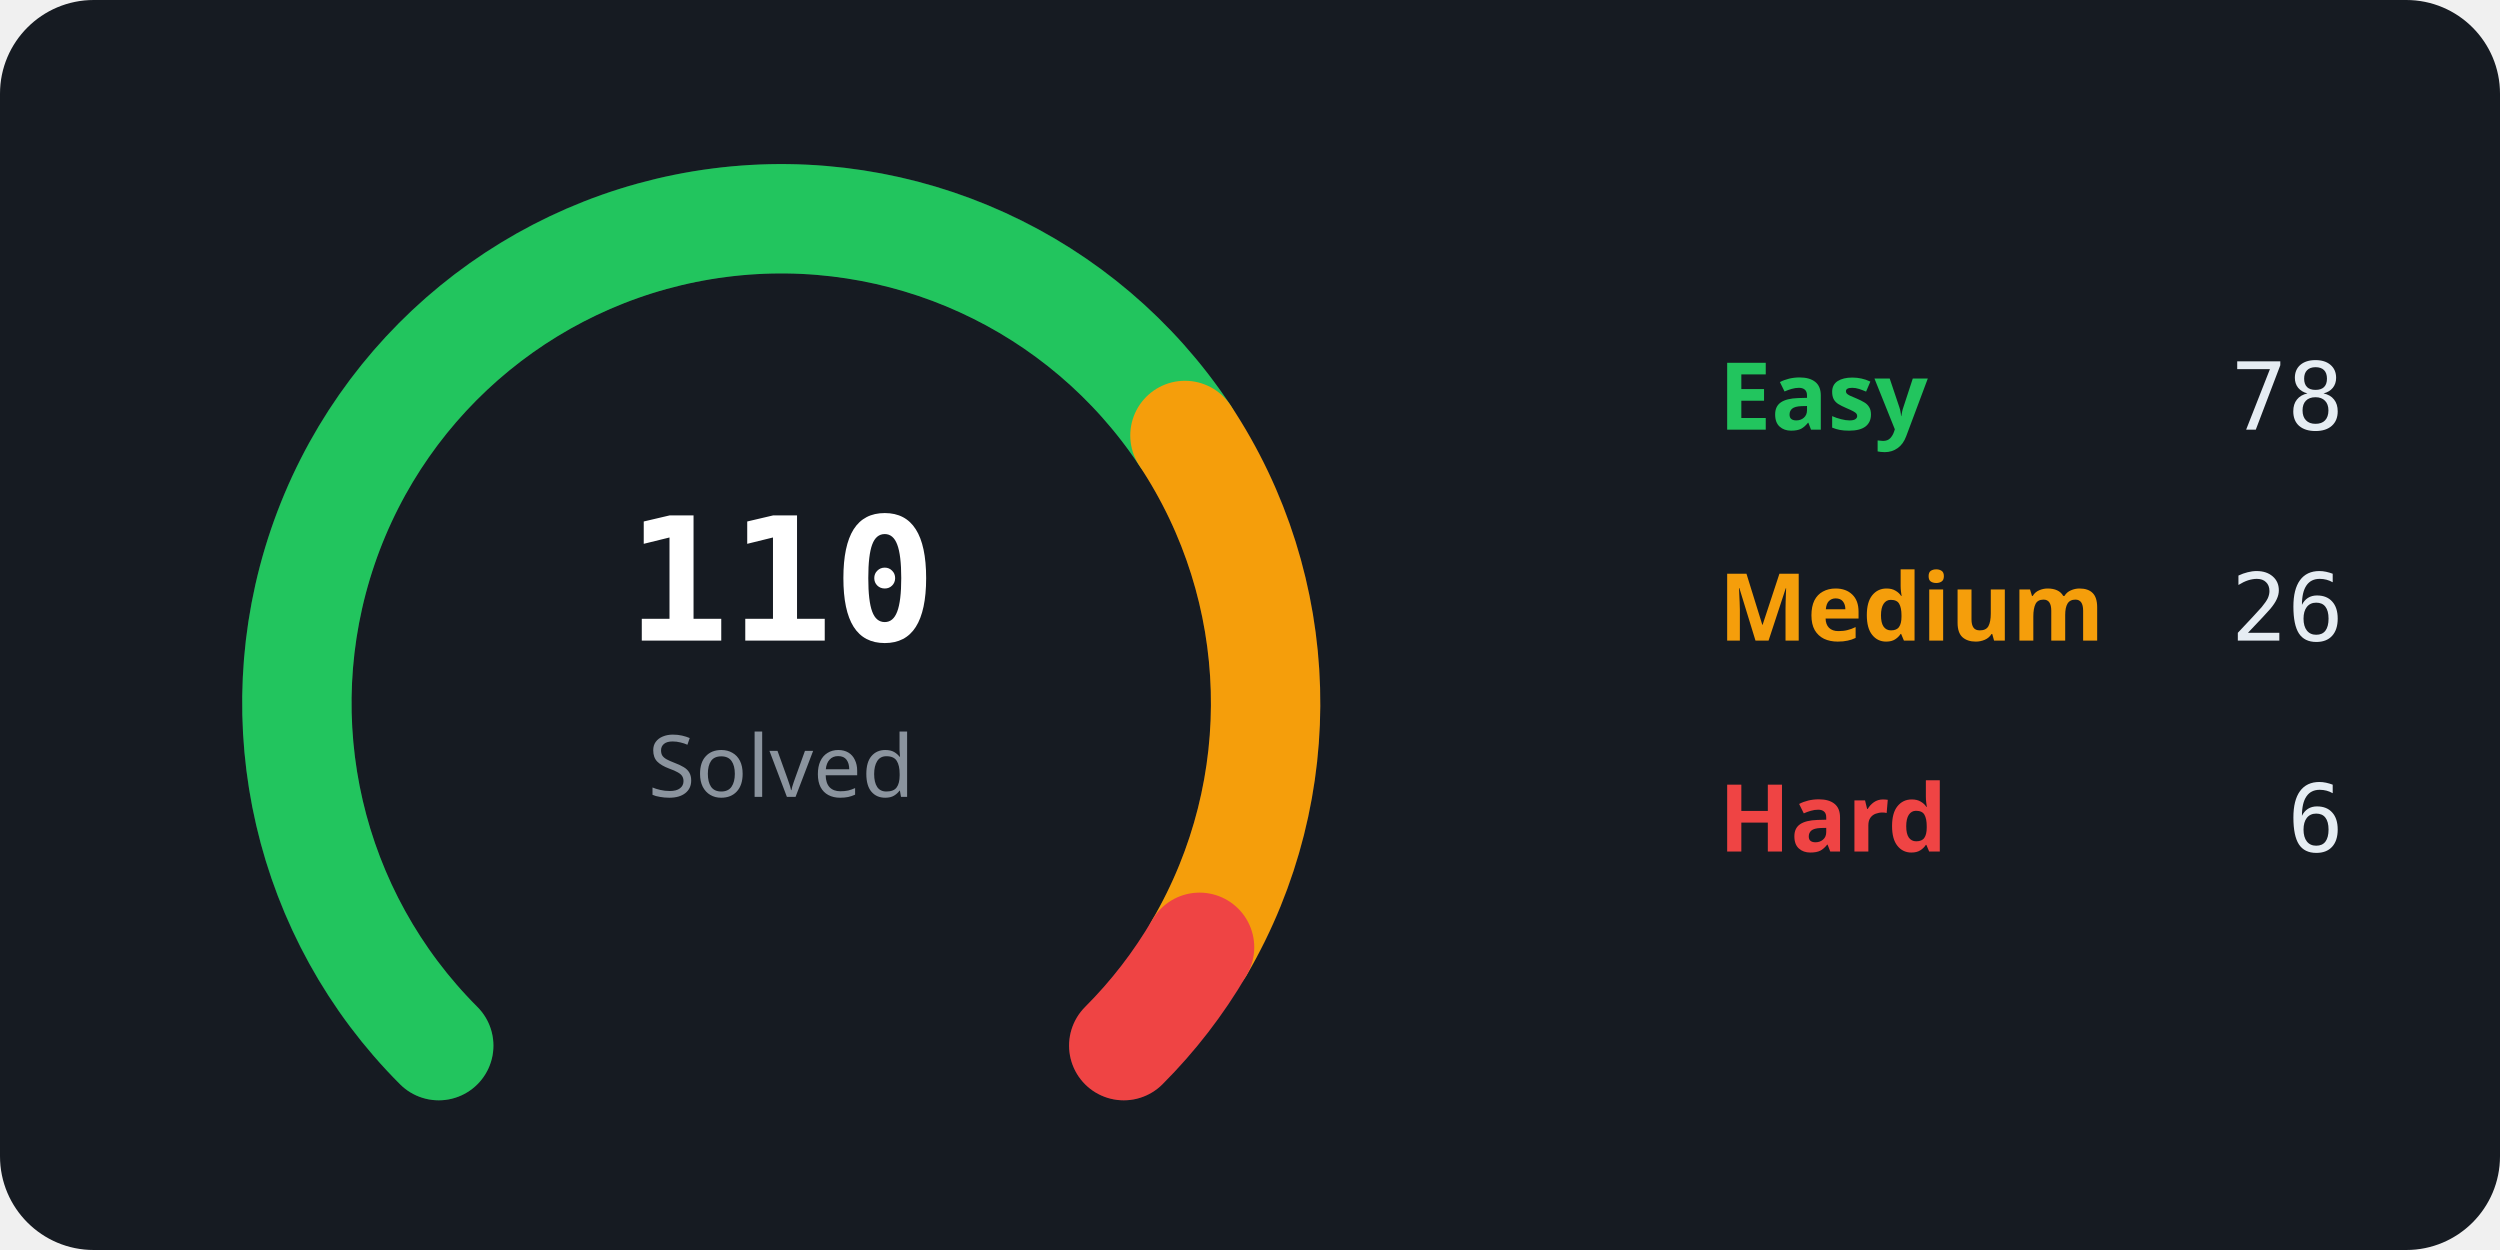
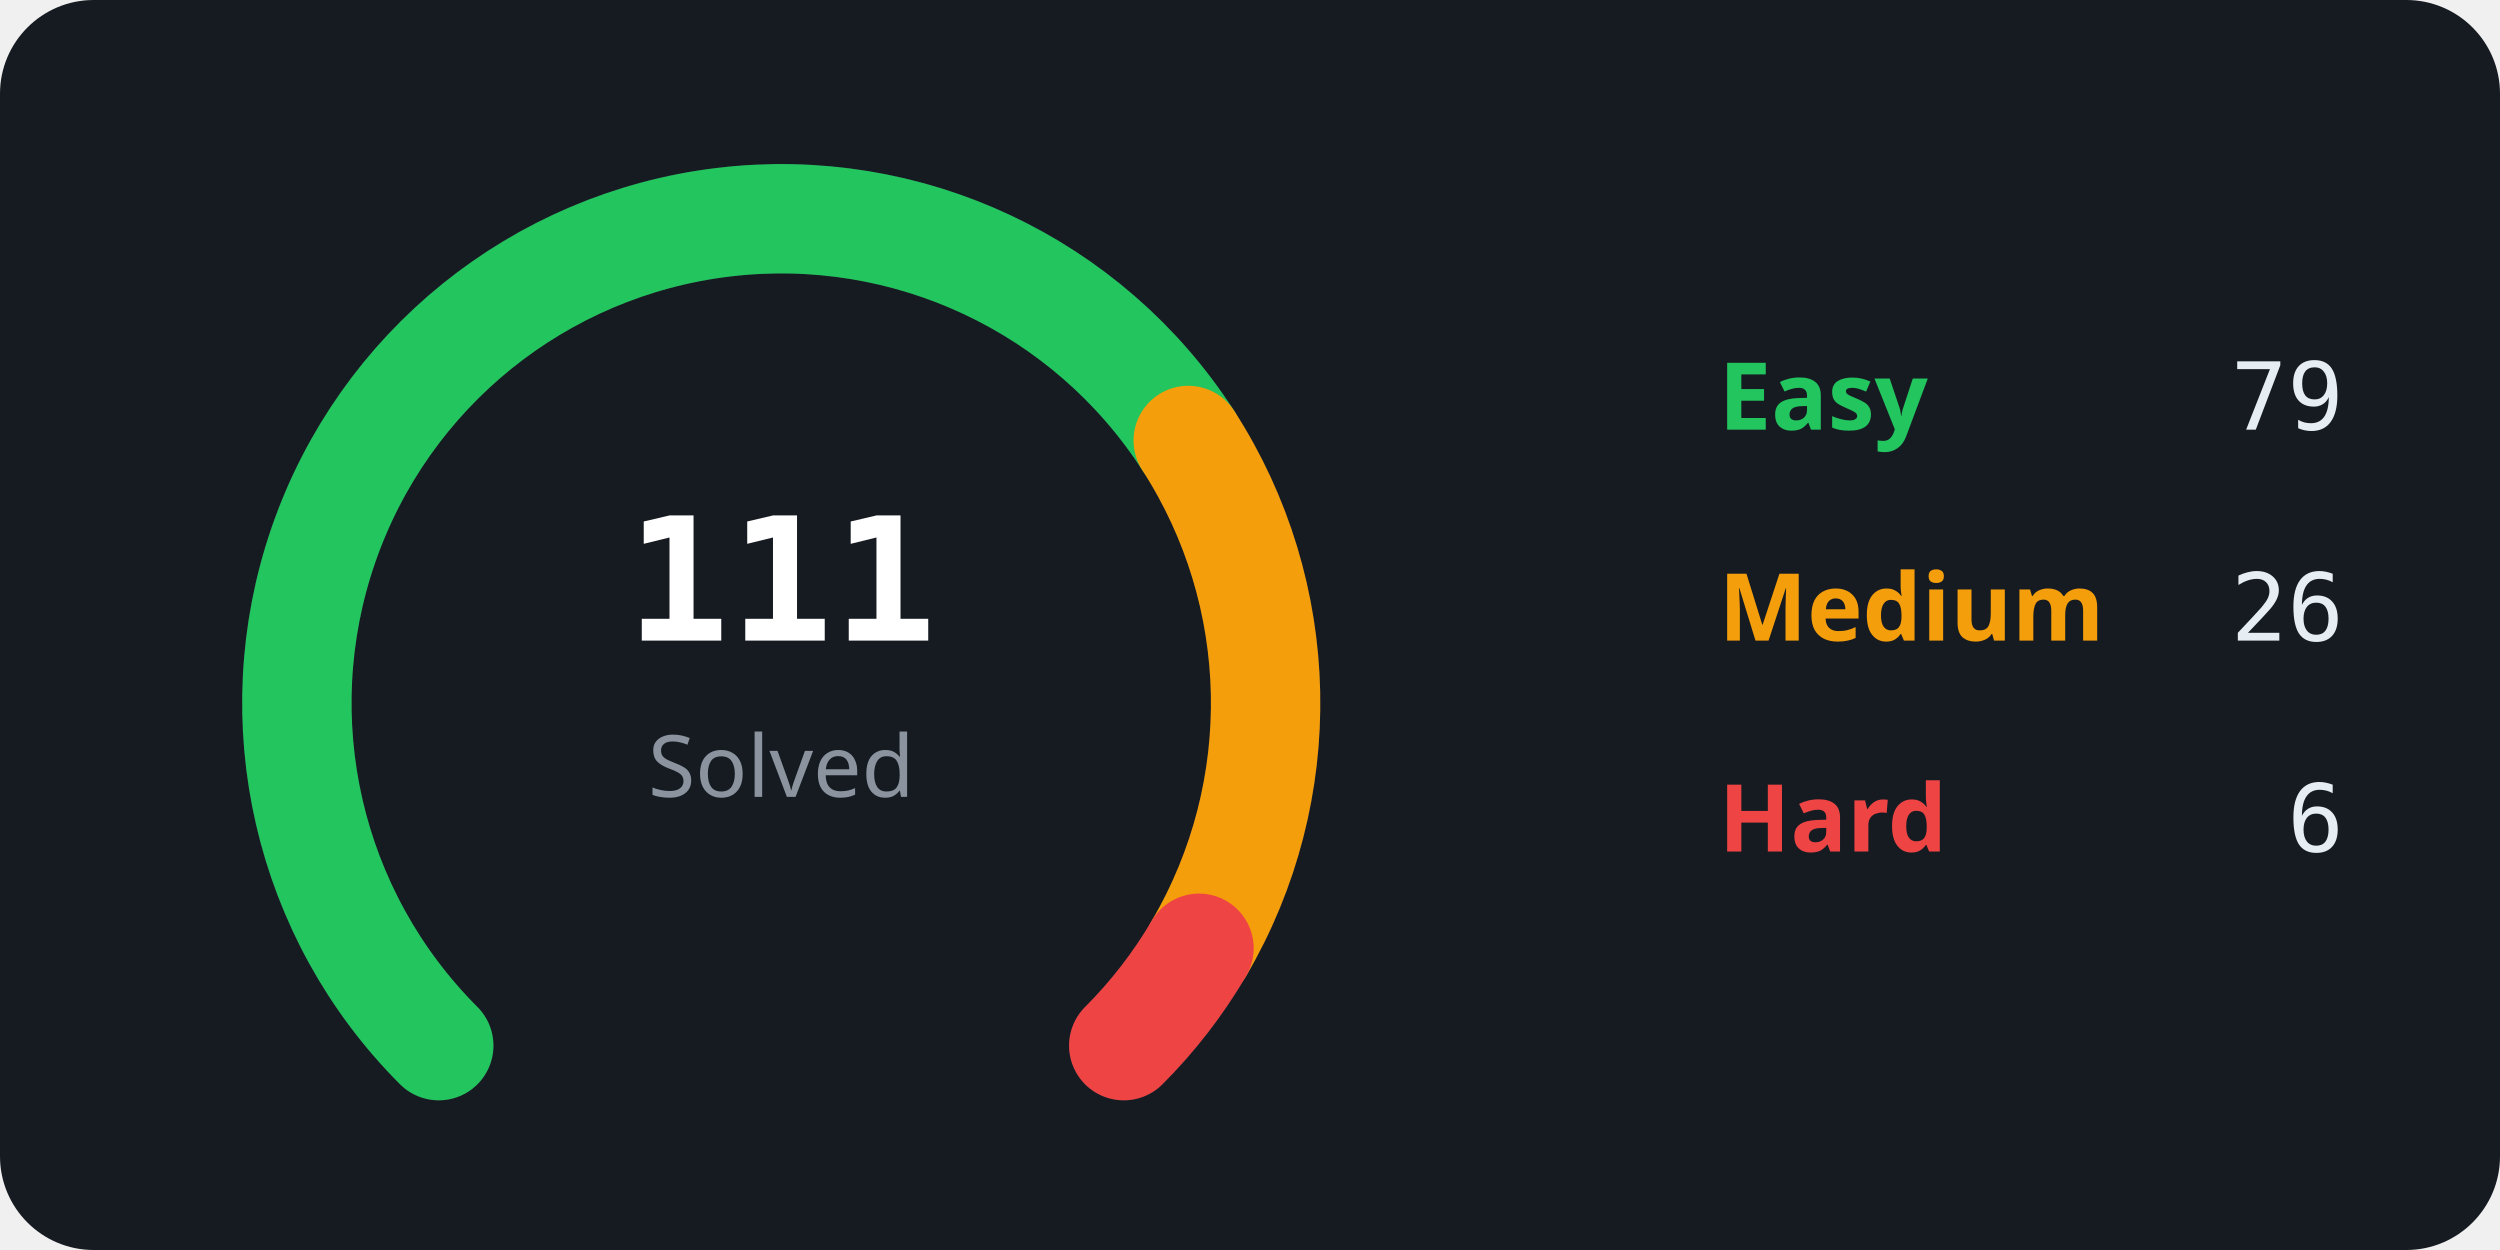
<svg xmlns="http://www.w3.org/2000/svg" width="320" height="160" viewBox="0 0 320 160">
  <rect width="320" height="160" rx="12" fill="#161b22" />
  <path d="M 56.159,133.841 A 62,62 0 1,1 143.841,133.841" stroke="#2d2d3d" stroke-width="14" fill="none" stroke-linecap="round" />
-   <path d="M 56.159,133.841 A 62,62 0 1,1 151.674,55.739" stroke="#22c55e" stroke-width="14" fill="none" stroke-linecap="round" />
-   <path d="M 151.674,55.739 A 62,62 0 0,1 153.545,121.255" stroke="#f59e0b" stroke-width="14" fill="none" stroke-linecap="round" />
-   <path d="M 153.545,121.255 A 62,62 0 0,1 143.841,133.841" stroke="#ef4444" stroke-width="14" fill="none" stroke-linecap="round" />
-   <text x="100" y="82" text-anchor="middle" fill="white" font-size="22" font-weight="bold" font-family="monospace">110</text>
+   <path d="M 56.159,133.841 A 62,62 0 1,1 152.093,56.380" stroke="#22c55e" stroke-width="14" fill="none" stroke-linecap="round" />
+   <path d="M 152.093,56.380 A 62,62 0 0,1 153.473,121.379" stroke="#f59e0b" stroke-width="14" fill="none" stroke-linecap="round" />
+   <path d="M 153.473,121.379 A 62,62 0 0,1 143.841,133.841" stroke="#ef4444" stroke-width="14" fill="none" stroke-linecap="round" />
+   <text x="100" y="82" text-anchor="middle" fill="white" font-size="22" font-weight="bold" font-family="monospace">111</text>
  <text x="100" y="102" text-anchor="middle" fill="#8b949e" font-size="11" font-family="sans-serif">Solved</text>
  <text x="220" y="55" fill="#22c55e" font-size="12" font-weight="bold" font-family="sans-serif">Easy</text>
-   <text x="300" y="55" fill="#e6edf3" font-size="12" font-family="monospace" text-anchor="end">78</text>
+   <text x="300" y="55" fill="#e6edf3" font-size="12" font-family="monospace" text-anchor="end">79</text>
  <text x="220" y="82" fill="#f59e0b" font-size="12" font-weight="bold" font-family="sans-serif">Medium</text>
  <text x="300" y="82" fill="#e6edf3" font-size="12" font-family="monospace" text-anchor="end">26</text>
  <text x="220" y="109" fill="#ef4444" font-size="12" font-weight="bold" font-family="sans-serif">Hard</text>
  <text x="300" y="109" fill="#e6edf3" font-size="12" font-family="monospace" text-anchor="end">6</text>
</svg>
